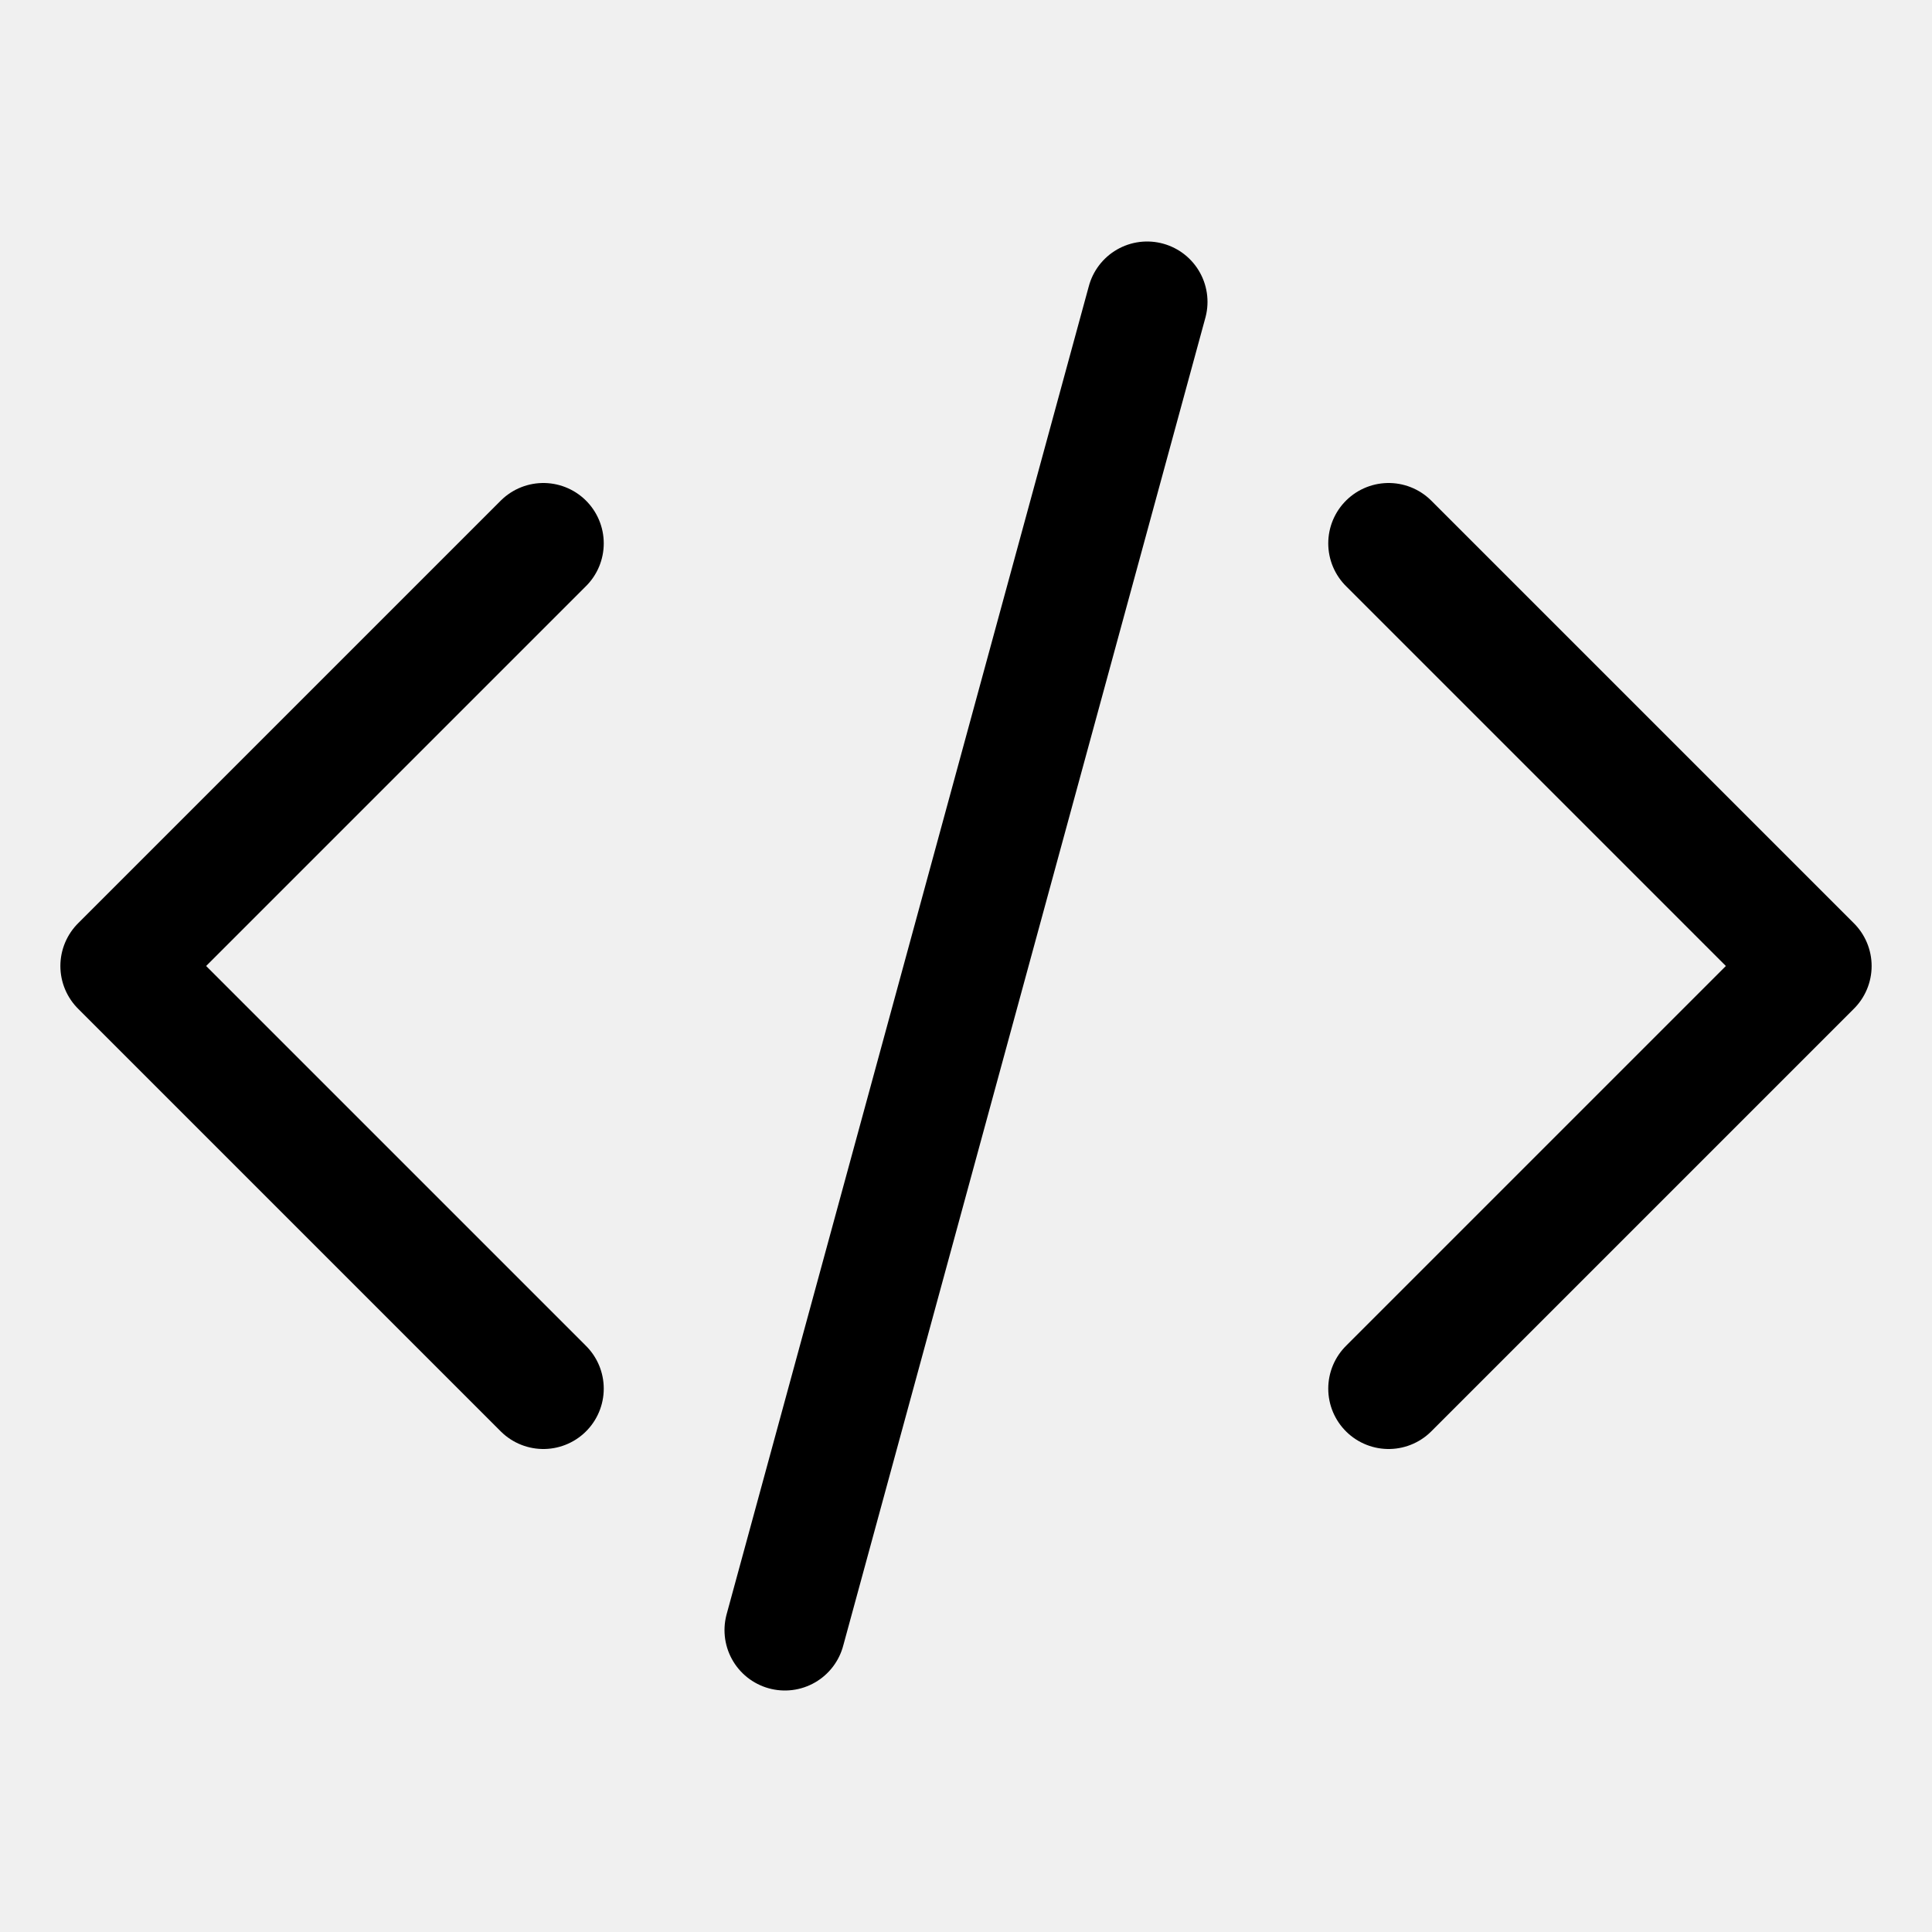
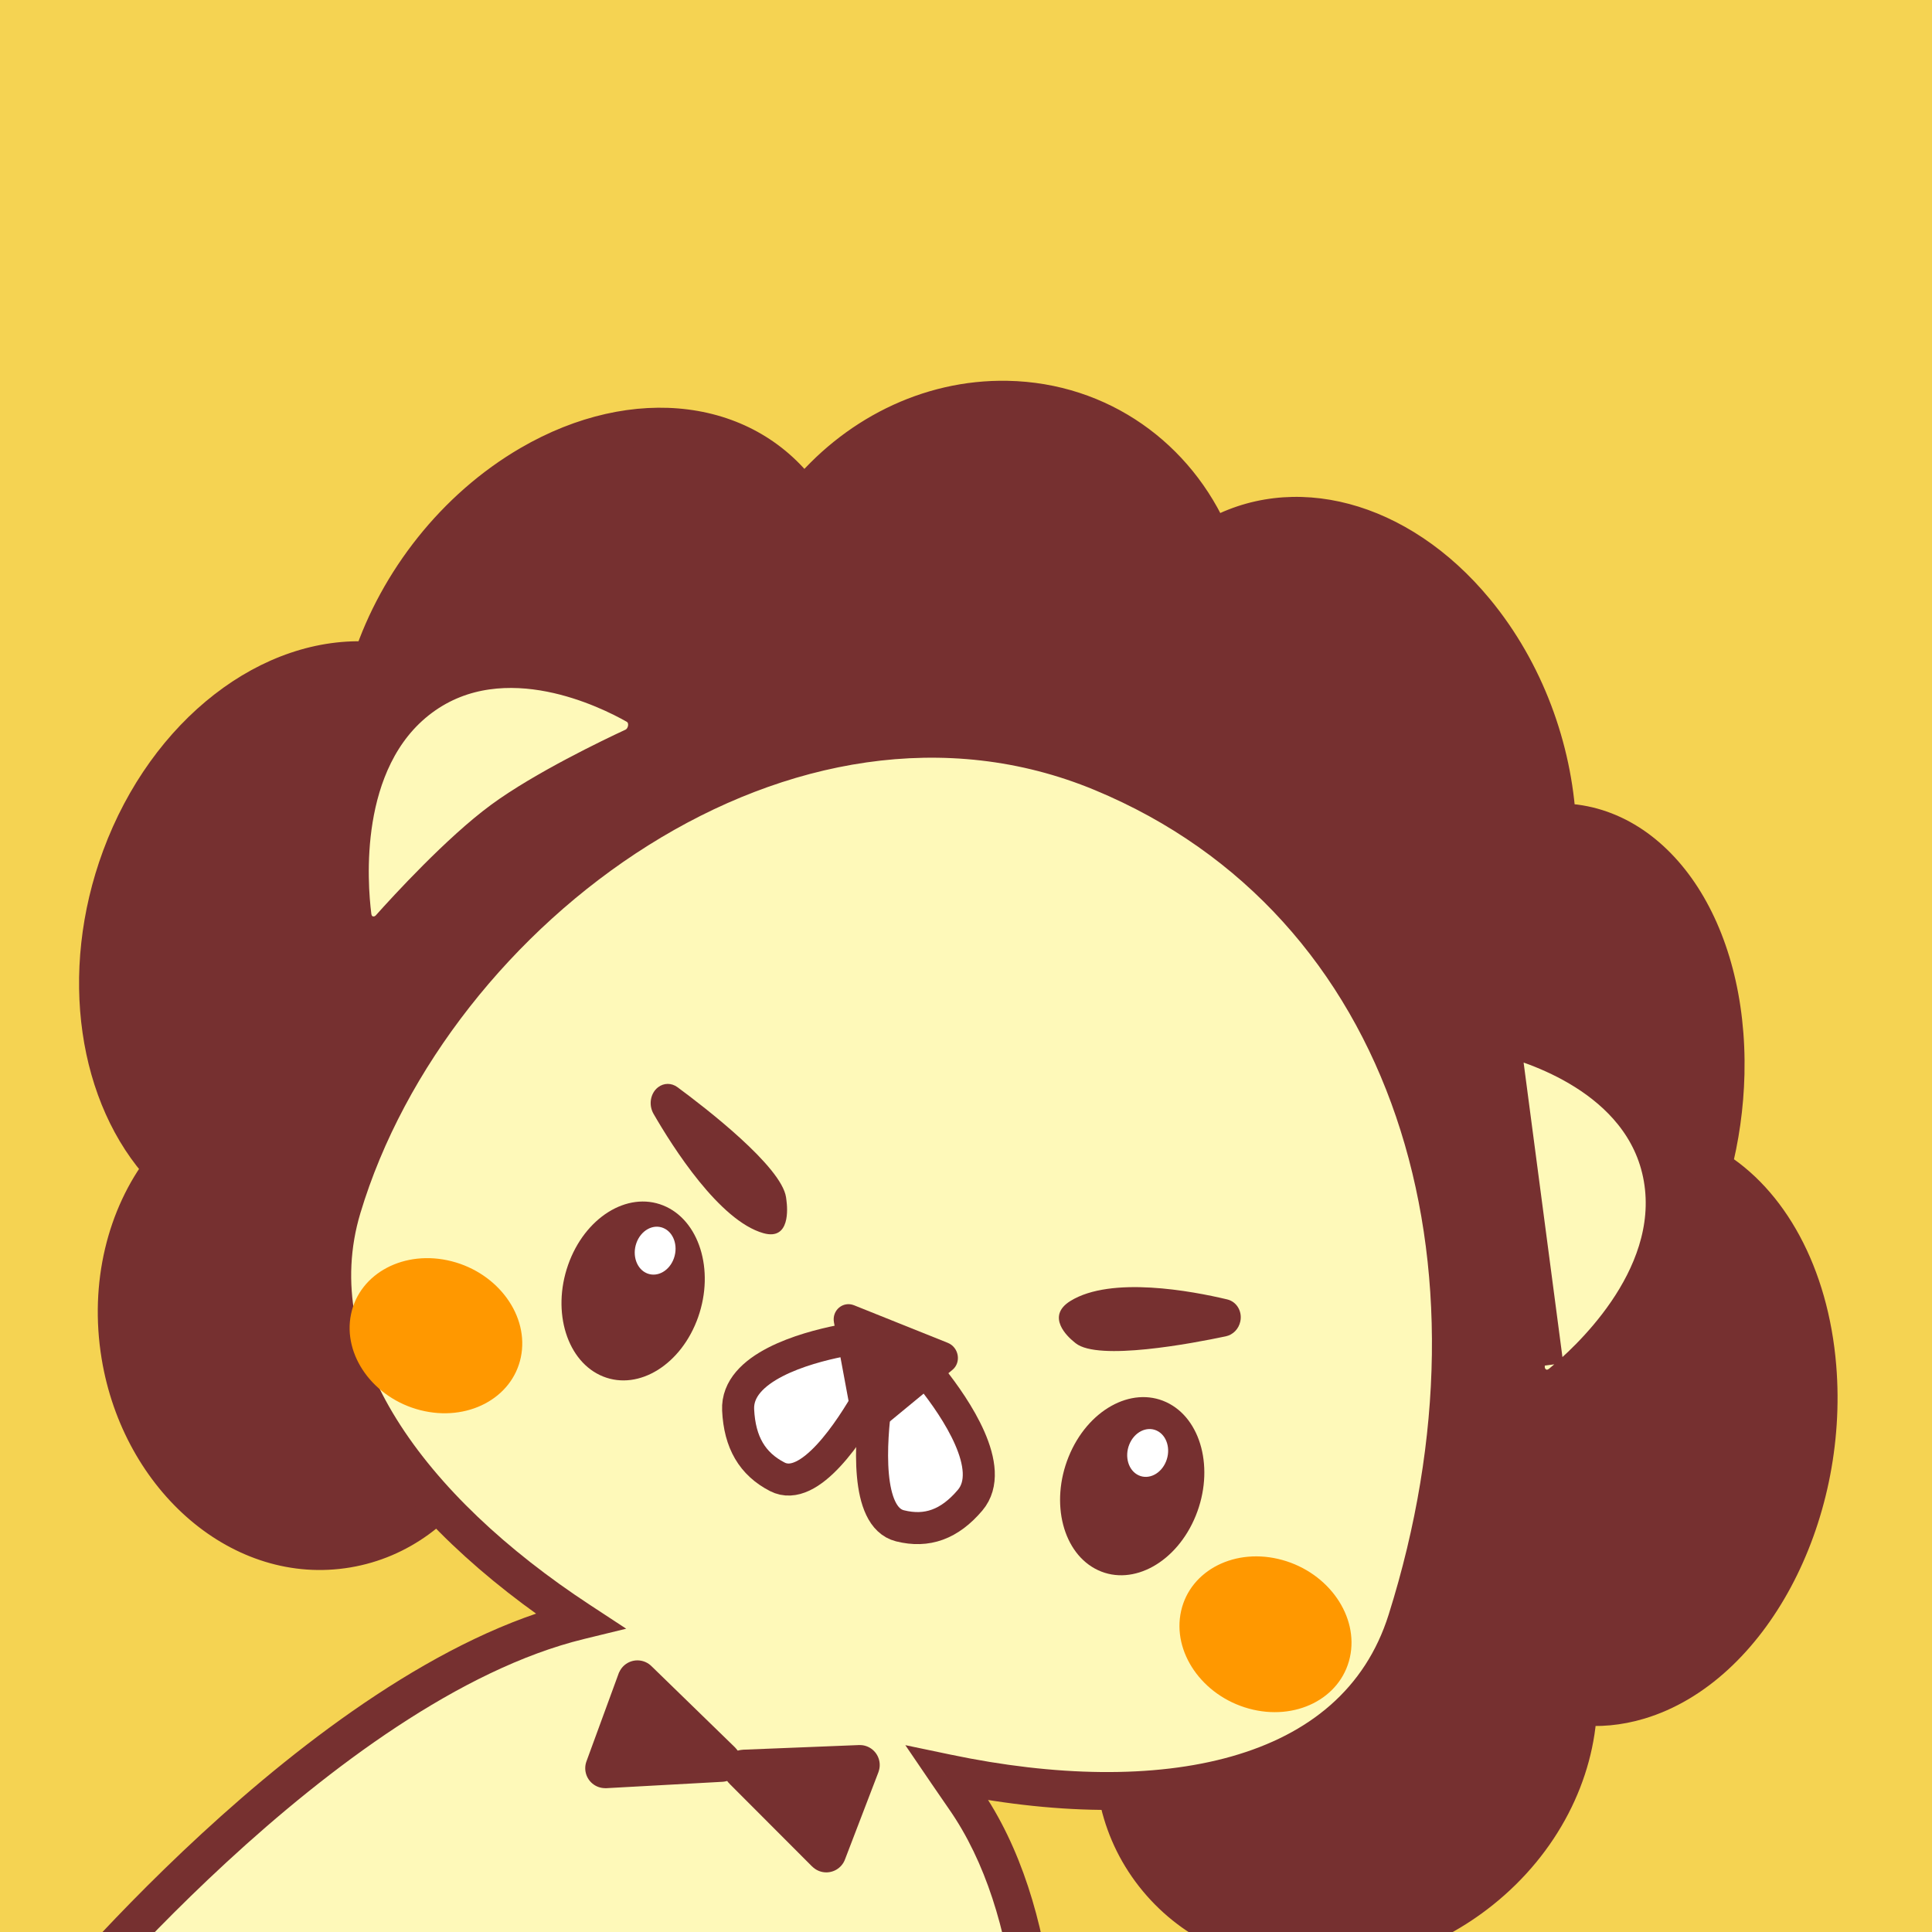
- <svg xmlns="http://www.w3.org/2000/svg" fill="none" viewBox="0 0 24 24" stroke-width="1.5" stroke="currentColor" class="w-6 h-6">
-   <path stroke-linecap="round" stroke-linejoin="round" d="M17.25 6.75L22.5 12l-5.25 5.25m-10.5 0L1.5 12l5.25-5.25m7.5-3l-4.5 16.5" />
+ <svg xmlns="http://www.w3.org/2000/svg" width="512" height="512" viewBox="0 0 512 512" fill="none">
+   <g clip-path="url(#clip0_4_5)">
+     <rect width="512" height="512" fill="#F5D352" />
+     <path fill-rule="evenodd" clip-rule="evenodd" d="M297.899 226.624C301.486 238.573 307.386 250.052 315.506 259.888C327.306 274.182 341.72 282.493 355.867 284.586C355.034 289.603 354.537 294.749 354.415 299.964C353.781 326.899 363.285 348.948 378.004 359.576C375.126 370.527 373.961 382.293 374.929 394.096C375.095 396.121 375.321 398.109 375.604 400.057C357.748 396.88 337.509 401.755 321.053 414.891C293.338 437.015 286.852 474.195 306.566 497.936C326.28 521.676 364.729 522.987 392.445 500.863C408.713 487.877 417.666 469.703 418.301 452.105C423.434 452.688 428.797 452.224 434.261 450.588C463.747 441.758 484.988 402.149 481.706 362.119C479.683 337.448 468.817 318.376 453.874 309.438C455.944 301.469 457.167 293.047 457.369 284.436C458.27 246.138 438.677 217.718 412.734 217.962C411.667 198.318 404.334 177.978 391.129 161.983C370.678 137.209 342.376 130.41 321.221 142.798C312.073 121.348 291.787 106.473 267.09 105.983C245.901 105.563 226.23 115.826 213.112 132.024C198.359 111.119 168.864 106.616 140.471 123.149C120.438 134.813 105.418 154.35 98.467 175.112C71.965 173.331 44.24 194.087 31.943 227.364C20.508 258.306 25.803 290.896 43.161 309.595C33.359 322.436 28.692 340.499 31.796 359.366C37.199 392.209 64.105 415.052 91.892 410.387C119.679 405.722 137.824 375.316 132.421 342.473C130.269 329.394 124.707 317.9 117.038 309.099C127.262 300.114 135.884 287.705 141.402 272.775C144.04 265.637 145.787 258.411 146.702 251.288C156.259 250.471 166.366 247.259 176.338 241.453C188.548 234.343 198.897 224.308 206.69 212.854C217.156 229.402 235.036 240.32 256.135 240.738C271.493 241.043 286.053 235.736 297.899 226.624Z" fill="#763030" />
+     <path d="M315.506 259.888L311.782 263.099L315.506 259.888ZM297.899 226.624L302.609 225.259L300.493 218.212L294.87 222.537L297.899 226.624ZM355.867 284.586L360.73 285.576L361.6 280.336L356.432 279.571L355.867 284.586ZM354.415 299.964L359.346 300.232L359.346 300.232L354.415 299.964ZM378.004 359.576L382.769 361.027L383.679 357.565L380.762 355.458L378.004 359.576ZM374.929 394.096L379.844 393.815L374.929 394.096ZM375.604 400.057L374.899 405.048L381.464 406.216L380.482 399.452L375.604 400.057ZM321.053 414.891L317.957 410.857L321.053 414.891ZM306.566 497.936L310.28 494.713L310.28 494.713L306.566 497.936ZM392.445 500.863L395.541 504.897L392.445 500.863ZM418.301 452.105L418.703 447.069L413.562 446.485L413.371 451.772L418.301 452.105ZM434.261 450.588L435.767 455.455L434.261 450.588ZM481.706 362.119L486.621 361.839L481.706 362.119ZM453.874 309.438L449.105 308.001L448.122 311.787L451.484 313.798L453.874 309.438ZM457.369 284.436L462.301 284.704L457.369 284.436ZM412.734 217.962L407.809 218.099L408.08 223.074L412.922 223.029L412.734 217.962ZM391.129 161.983L387.406 165.194L387.406 165.194L391.129 161.983ZM321.221 142.798L316.712 144.718L318.972 150.019L323.756 147.218L321.221 142.798ZM267.09 105.983L267.137 111.049L267.09 105.983ZM213.112 132.024L209.147 134.919L212.931 140.281L216.941 135.33L213.112 132.024ZM140.471 123.149L137.946 118.724L137.946 118.724L140.471 123.149ZM98.467 175.112L98.287 180.168L101.954 180.414L103.137 176.882L98.467 175.112ZM31.943 227.364L36.561 229.28L31.943 227.364ZM43.161 309.595L47.076 312.792L49.68 309.381L46.684 306.155L43.161 309.595ZM31.796 359.366L26.933 360.07L31.796 359.366ZM91.892 410.387L92.823 415.388L92.824 415.388L91.892 410.387ZM132.421 342.473L137.284 341.769L132.421 342.473ZM117.038 309.099L113.769 305.209L110.006 308.516L113.405 312.417L117.038 309.099ZM141.402 272.775L136.783 270.859L141.402 272.775ZM146.702 251.288L146.152 246.239L142.314 246.568L141.811 250.484L146.702 251.288ZM176.338 241.453L178.863 245.878L176.338 241.453ZM206.69 212.854L210.804 210.181L206.76 203.788L202.621 209.872L206.69 212.854ZM256.135 240.738L256.183 245.804L256.135 240.738ZM319.23 256.677C311.589 247.421 306.008 236.582 302.609 225.259L293.189 227.988C296.965 240.565 303.184 252.683 311.782 263.099L319.23 256.677ZM356.432 279.571C343.671 277.683 330.336 270.131 319.23 256.677L311.782 263.099C324.277 278.234 339.769 287.302 355.302 289.6L356.432 279.571ZM359.346 300.232C359.463 295.266 359.936 290.361 360.73 285.576L351.003 283.595C350.132 288.845 349.612 294.232 349.483 299.695L359.346 300.232ZM380.762 355.458C367.887 346.163 358.738 326.084 359.346 300.232L349.484 299.695C348.824 327.713 358.682 351.733 375.247 363.693L380.762 355.458ZM379.844 393.815C378.927 382.63 380.029 371.449 382.769 361.027L373.24 358.124C370.222 369.605 368.996 381.956 370.014 394.376L379.844 393.815ZM380.482 399.452C380.215 397.614 380.002 395.734 379.844 393.815L370.014 394.376C370.189 396.509 370.427 398.605 370.725 400.662L380.482 399.452ZM324.15 418.925C339.598 406.593 358.474 402.126 374.899 405.048L376.309 395.065C357.023 391.634 335.42 396.916 317.957 410.857L324.15 418.925ZM310.28 494.713C292.943 473.835 297.927 439.857 324.15 418.925L317.957 410.857C288.75 434.172 280.761 474.555 302.852 501.159L310.28 494.713ZM389.348 496.829C363.083 517.795 327.778 515.784 310.28 494.713L302.852 501.159C324.783 527.569 366.375 528.179 395.541 504.897L389.348 496.829ZM413.371 451.772C412.795 467.765 404.617 484.641 389.348 496.829L395.541 504.897C412.808 491.114 422.538 471.642 423.23 452.438L413.371 451.772ZM432.755 445.72C427.878 447.181 423.162 447.576 418.703 447.069L417.898 457.14C423.706 457.801 429.717 457.267 435.767 455.455L432.755 445.72ZM476.791 362.399C478.348 381.394 474.078 400.327 465.935 415.512C457.766 430.744 445.956 441.767 432.755 445.72L435.767 455.455C452.052 450.578 465.606 437.382 474.608 420.595C483.636 403.76 488.346 382.874 486.621 361.839L476.791 362.399ZM451.484 313.798C464.606 321.646 474.865 338.914 476.791 362.399L486.621 361.839C484.501 335.982 473.027 315.105 456.263 305.079L451.484 313.798ZM452.438 284.168C452.245 292.37 451.08 300.4 449.105 308.001L458.642 310.876C460.808 302.539 462.088 293.725 462.301 284.704L452.438 284.168ZM412.922 223.029C423.93 222.925 433.842 228.841 441.095 239.556C448.391 250.336 452.868 265.881 452.438 284.168L462.301 284.704C462.771 264.694 457.903 246.879 449.142 233.936C440.337 220.928 427.482 212.756 412.547 212.896L412.922 223.029ZM387.406 165.194C399.845 180.263 406.799 199.503 407.809 218.099L417.659 217.826C416.535 197.134 408.822 175.693 394.853 158.772L387.406 165.194ZM323.756 147.218C342.385 136.309 368.13 141.845 387.406 165.194L394.853 158.772C373.225 132.574 342.366 124.512 318.685 138.379L323.756 147.218ZM267.137 111.049C289.844 111.499 308.352 125.117 316.712 144.718L325.73 140.879C315.793 117.579 293.73 101.447 267.043 100.918L267.137 111.049ZM216.941 135.33C229.234 120.15 247.571 110.661 267.137 111.049L267.043 100.918C244.231 100.465 223.226 111.502 209.283 128.718L216.941 135.33ZM142.996 127.574C170.013 111.843 196.398 116.853 209.147 134.919L217.077 129.129C200.32 105.384 167.715 101.39 137.946 118.724L142.996 127.574ZM103.137 176.882C109.724 157.207 124.006 138.632 142.996 127.574L137.946 118.724C116.87 130.995 101.112 151.493 93.797 173.342L103.137 176.882ZM36.561 229.28C48.343 197.397 74.494 178.569 98.287 180.168L98.647 170.056C69.436 168.094 40.137 190.777 27.325 225.447L36.561 229.28ZM46.684 306.155C30.984 289.242 25.625 258.873 36.561 229.28L27.325 225.447C15.391 257.739 20.622 292.551 39.639 313.035L46.684 306.155ZM36.659 358.663C33.776 341.143 38.136 324.504 47.076 312.792L39.246 306.398C28.582 320.368 23.607 339.855 26.933 360.07L36.659 358.663ZM90.96 405.387C66.49 409.495 41.708 389.356 36.659 358.663L26.933 360.07C32.69 395.063 61.72 420.61 92.823 415.388L90.96 405.387ZM127.558 343.176C132.615 373.913 115.551 401.258 90.96 405.387L92.824 415.388C123.806 410.187 143.034 376.719 137.284 341.769L127.558 343.176ZM113.405 312.417C120.416 320.463 125.562 331.043 127.558 343.176L137.284 341.769C134.977 327.744 128.998 315.338 120.671 305.781L113.405 312.417ZM136.783 270.859C131.538 285.053 123.367 296.775 113.769 305.209L120.306 312.988C131.157 303.453 140.231 290.357 146.02 274.692L136.783 270.859ZM141.811 250.484C140.946 257.223 139.29 264.076 136.783 270.859L146.02 274.692C148.789 267.198 150.628 259.599 151.592 252.093L141.811 250.484ZM173.812 237.027C164.38 242.52 154.94 245.487 146.152 246.239L147.252 256.337C157.578 255.454 168.352 251.998 178.863 245.878L173.812 237.027ZM202.621 209.872C195.201 220.776 185.366 230.3 173.812 237.027L178.863 245.878C191.731 238.385 202.592 227.84 210.76 215.836L202.621 209.872ZM256.088 235.673C236.668 235.288 220.351 225.276 210.804 210.181L202.577 215.527C213.961 233.527 233.404 245.352 256.183 245.804L256.088 235.673ZM294.87 222.537C283.797 231.054 270.267 235.954 256.088 235.673L256.183 245.804C272.718 246.132 288.309 240.417 300.928 230.711L294.87 222.537Z" fill="#763030" />
+     <path d="M93.434 242.702L98.214 241.921L93.434 242.702C94.114 248.121 100.186 249.424 103.334 245.899C107.738 240.969 121.812 225.602 133.116 217.3C144.178 209.175 162.113 200.579 167.866 197.908C172.06 195.961 172.98 189.436 168.482 186.885L166.336 191.019L168.482 186.885C164.936 184.875 156.306 180.429 145.898 178.383C135.519 176.344 122.678 176.571 111.478 184.903C100.28 193.232 95.624 206.015 93.811 217.12C91.993 228.256 92.899 238.445 93.434 242.702Z" fill="#FEF9B9" stroke="#763030" stroke-width="10" />
+     <path d="M409.318 361.904L404.384 362.039C404.235 366.766 409.526 369.994 413.751 366.536C417.074 363.816 424.768 357.041 431.138 347.711C437.49 338.409 442.945 325.931 440.564 312.197C438.183 298.458 429.007 289.492 420.065 283.864C411.096 278.219 401.762 275.536 397.805 274.568M409.318 361.904L397.805 274.568M409.318 361.904L404.384 362.039C404.592 355.441 404.984 334.65 402.512 320.886C400.092 307.415 393.011 288.894 390.678 283.011C388.974 278.715 392.791 273.342 397.805 274.568M409.318 361.904L397.805 274.568" fill="#FEF9B9" stroke="#763030" stroke-width="10" />
+     <path fill-rule="evenodd" clip-rule="evenodd" d="M372.75 429.455C402.701 334.401 374.875 239.119 291.978 204.727C209.082 170.335 114.549 240.717 90.734 320.025C78.716 360.046 108.876 400.149 153.572 429.479C85.099 446.179 11.351 537.374 11.351 537.374L261.544 659.451C261.544 659.451 296.89 535.916 255.606 476.604C253.985 474.276 252.457 472.05 251.01 469.923C307.005 481.639 359.129 472.683 372.75 429.455Z" fill="#FEF9B9" />
+     <path d="M291.978 204.727L293.86 200.091L291.978 204.727ZM372.75 429.455L377.501 430.991L372.75 429.455ZM90.734 320.025L85.963 318.554L90.734 320.025ZM153.572 429.479L154.766 434.354L165.951 431.626L156.281 425.28L153.572 429.479ZM11.351 537.374L7.48 534.197L3.506 539.111L9.193 541.885L11.351 537.374ZM261.544 659.451L259.386 663.962L264.703 666.557L266.334 660.858L261.544 659.451ZM255.606 476.604L251.528 479.47L251.528 479.47L255.606 476.604ZM251.01 469.923L252.004 465.012L239.922 462.484L246.902 472.744L251.01 469.923ZM290.097 209.363C369.733 242.402 397.48 334.357 367.998 427.919L377.501 430.991C407.922 334.445 380.018 235.835 293.86 200.091L290.097 209.363ZM95.505 321.496C107.035 283.102 135.806 246.627 171.852 223.998C207.861 201.393 250.521 192.944 290.097 209.363L293.86 200.091C250.54 182.118 204.485 191.665 166.55 215.479C128.652 239.271 98.249 277.64 85.963 318.554L95.505 321.496ZM156.281 425.28C134.317 410.868 116.224 393.992 105.107 376.114C94.034 358.307 90.016 339.777 95.505 321.496L85.963 318.554C79.435 340.295 84.487 361.826 96.664 381.409C108.796 400.919 128.131 418.76 150.863 433.677L156.281 425.28ZM11.351 537.374C15.222 540.55 15.222 540.551 15.222 540.551C15.222 540.55 15.222 540.55 15.223 540.549C15.225 540.547 15.227 540.544 15.231 540.539C15.238 540.53 15.25 540.516 15.267 540.495C15.299 540.455 15.35 540.394 15.417 540.311C15.553 540.146 15.757 539.896 16.029 539.568C16.573 538.912 17.384 537.941 18.445 536.696C20.565 534.204 23.68 530.616 27.633 526.253C35.544 517.522 46.797 505.713 60.159 493.395C87.07 468.587 121.836 442.386 154.766 434.354L152.378 424.603C116.835 433.272 80.49 461.018 53.409 485.983C39.775 498.551 28.311 510.584 20.255 519.474C16.225 523.922 13.043 527.588 10.863 530.149C9.773 531.43 8.933 532.434 8.363 533.122C8.078 533.466 7.86 533.731 7.712 533.912C7.638 534.002 7.582 534.072 7.543 534.119C7.523 534.143 7.509 534.162 7.498 534.175C7.493 534.181 7.489 534.186 7.486 534.19C7.484 534.192 7.483 534.193 7.482 534.194C7.481 534.196 7.48 534.197 11.351 537.374ZM263.702 654.939L13.509 532.862L9.193 541.885L259.386 663.962L263.702 654.939ZM251.528 479.47C261.21 493.38 266.57 511.33 269.006 530.801C271.436 550.233 270.912 570.839 269.096 589.765C267.281 608.672 264.19 625.77 261.549 638.148C260.23 644.332 259.025 649.326 258.153 652.766C257.717 654.485 257.364 655.815 257.122 656.71C257.001 657.158 256.908 657.496 256.845 657.72C256.814 657.832 256.791 657.916 256.775 657.97C256.768 657.997 256.762 658.016 256.759 658.028C256.757 658.035 256.756 658.039 256.755 658.041C256.755 658.042 256.755 658.043 256.754 658.043C256.754 658.043 256.755 658.043 261.544 659.451C266.334 660.858 266.334 660.857 266.335 660.855C266.335 660.854 266.336 660.851 266.337 660.849C266.338 660.844 266.34 660.837 266.343 660.828C266.348 660.81 266.355 660.785 266.364 660.752C266.383 660.687 266.409 660.592 266.444 660.469C266.512 660.221 266.612 659.859 266.74 659.387C266.996 658.443 267.362 657.062 267.812 655.287C268.711 651.739 269.946 646.619 271.295 640.296C273.991 627.657 277.156 610.165 279.017 590.774C280.877 571.402 281.448 550.003 278.895 529.591C276.347 509.218 270.643 489.484 259.683 473.739L251.528 479.47ZM246.902 472.744C248.357 474.884 249.896 477.125 251.528 479.47L259.683 473.739C258.075 471.427 256.557 469.217 255.118 467.102L246.902 472.744ZM367.998 427.919C361.805 447.574 346.92 459.631 326.396 465.465C305.702 471.348 279.545 470.775 252.004 465.012L250.016 474.834C278.47 480.787 306.372 481.594 329.144 475.121C352.085 468.599 370.073 454.563 377.501 430.991L367.998 427.919Z" fill="#763030" />
+     <path d="M197.066 468.985C197.06 468.979 197.064 468.968 197.072 468.968L227.855 467.735C227.862 467.735 227.867 467.742 227.865 467.749L218.984 490.919C218.982 490.926 218.973 490.927 218.968 490.922L197.066 468.985Z" fill="#763030" stroke="#763030" stroke-width="10.56" />
+     <path d="M191.14 466.924C191.149 466.924 191.153 466.913 191.147 466.907L168.926 445.295C168.921 445.29 168.912 445.292 168.909 445.299L160.373 468.601C160.37 468.608 160.375 468.615 160.383 468.615L191.14 466.924Z" fill="#763030" stroke="#763030" stroke-width="10.56" />
+     <path d="M247.076 365.373C245.056 362.827 241.782 362.066 238.656 363.202C235.305 364.418 232.685 367.601 232.164 371.43C230.739 381.885 229.253 402.032 238.496 404.354C245.668 406.155 251.65 403.974 257.082 397.577C264.236 389.152 253.05 372.9 247.076 365.373Z" fill="white" stroke="#763030" stroke-width="8.494" />
+     <path d="M222.555 355.384C225.609 354.773 228.587 356.384 230.335 359.361C232.207 362.55 232.355 366.761 230.502 370.048C225.402 379.098 214.553 395.78 205.991 391.369C199.361 387.952 196.021 382.246 195.613 373.641C195.075 362.292 213.463 357.202 222.555 355.384Z" fill="white" stroke="#763030" stroke-width="8.494" />
+     <path d="M232.483 379.449C230.113 381.402 226.492 379.95 225.909 376.813L221.009 350.446C220.417 347.259 223.396 344.731 226.349 345.915L251.165 355.865C254.118 357.05 254.806 361.048 252.399 363.033L232.483 379.449Z" fill="#763030" />
+     <ellipse cx="23.188" cy="20.189" rx="23.188" ry="20.189" transform="matrix(0.964253 0.266689 -0.219937 0.975212 317.448 407.224)" fill="#FF9800" />
+     <ellipse cx="18.572" cy="24.021" rx="18.572" ry="24.021" transform="matrix(0.907063 0.420674 -0.375763 0.927115 292.227 363.774)" fill="#763030" />
+     <path d="M309.011 387.305C307.686 390.576 304.432 392.217 301.744 390.97C299.057 389.724 297.953 386.062 299.278 382.791C300.604 379.521 303.857 377.88 306.545 379.126C309.232 380.373 310.337 384.035 309.011 387.305Z" fill="white" />
+     <path d="M328.701 350.18C329.254 347.545 327.757 344.96 325.216 344.355C315.921 342.142 294.459 338.093 283.675 344.769C277.017 348.89 283.083 354.354 284.514 355.518C284.705 355.673 284.879 355.824 285.072 355.978C291.053 360.748 315.975 356.018 324.856 354.137C326.791 353.727 328.284 352.165 328.701 350.18Z" fill="#763030" />
+     <ellipse cx="23.204" cy="20.174" rx="23.204" ry="20.174" transform="matrix(0.969605 0.246645 -0.204417 0.97836 97.1538 328.515)" fill="#FF9800" />
+     <ellipse cx="18.569" cy="24.024" rx="18.569" ry="24.024" transform="matrix(0.928165 0.37217 -0.33117 0.943571 158.509 312.54)" fill="#763030" />
+     <path d="M178.601 333.434C177.433 336.763 174.256 338.568 171.506 337.465C168.756 336.363 167.474 332.77 168.643 329.441C169.811 326.112 172.988 324.307 175.737 325.41C178.487 326.513 179.769 330.105 178.601 333.434Z" fill="white" />
+     <path d="M174.398 288.134C172.375 289.688 171.81 292.781 173.202 295.194C178.285 304.006 190.67 323.532 202.31 326.805C209.498 328.826 208.683 320.058 208.413 318.083C208.377 317.82 208.35 317.573 208.312 317.31C207.125 309.133 186.892 293.543 179.544 288.122C177.938 286.938 175.924 286.962 174.398 288.134Z" fill="#763030" />
+   </g>
+   <defs>
+     <clipPath id="clip0_4_5">
+       <rect width="512" height="512" fill="white" />
+     </clipPath>
+   </defs>
</svg>
